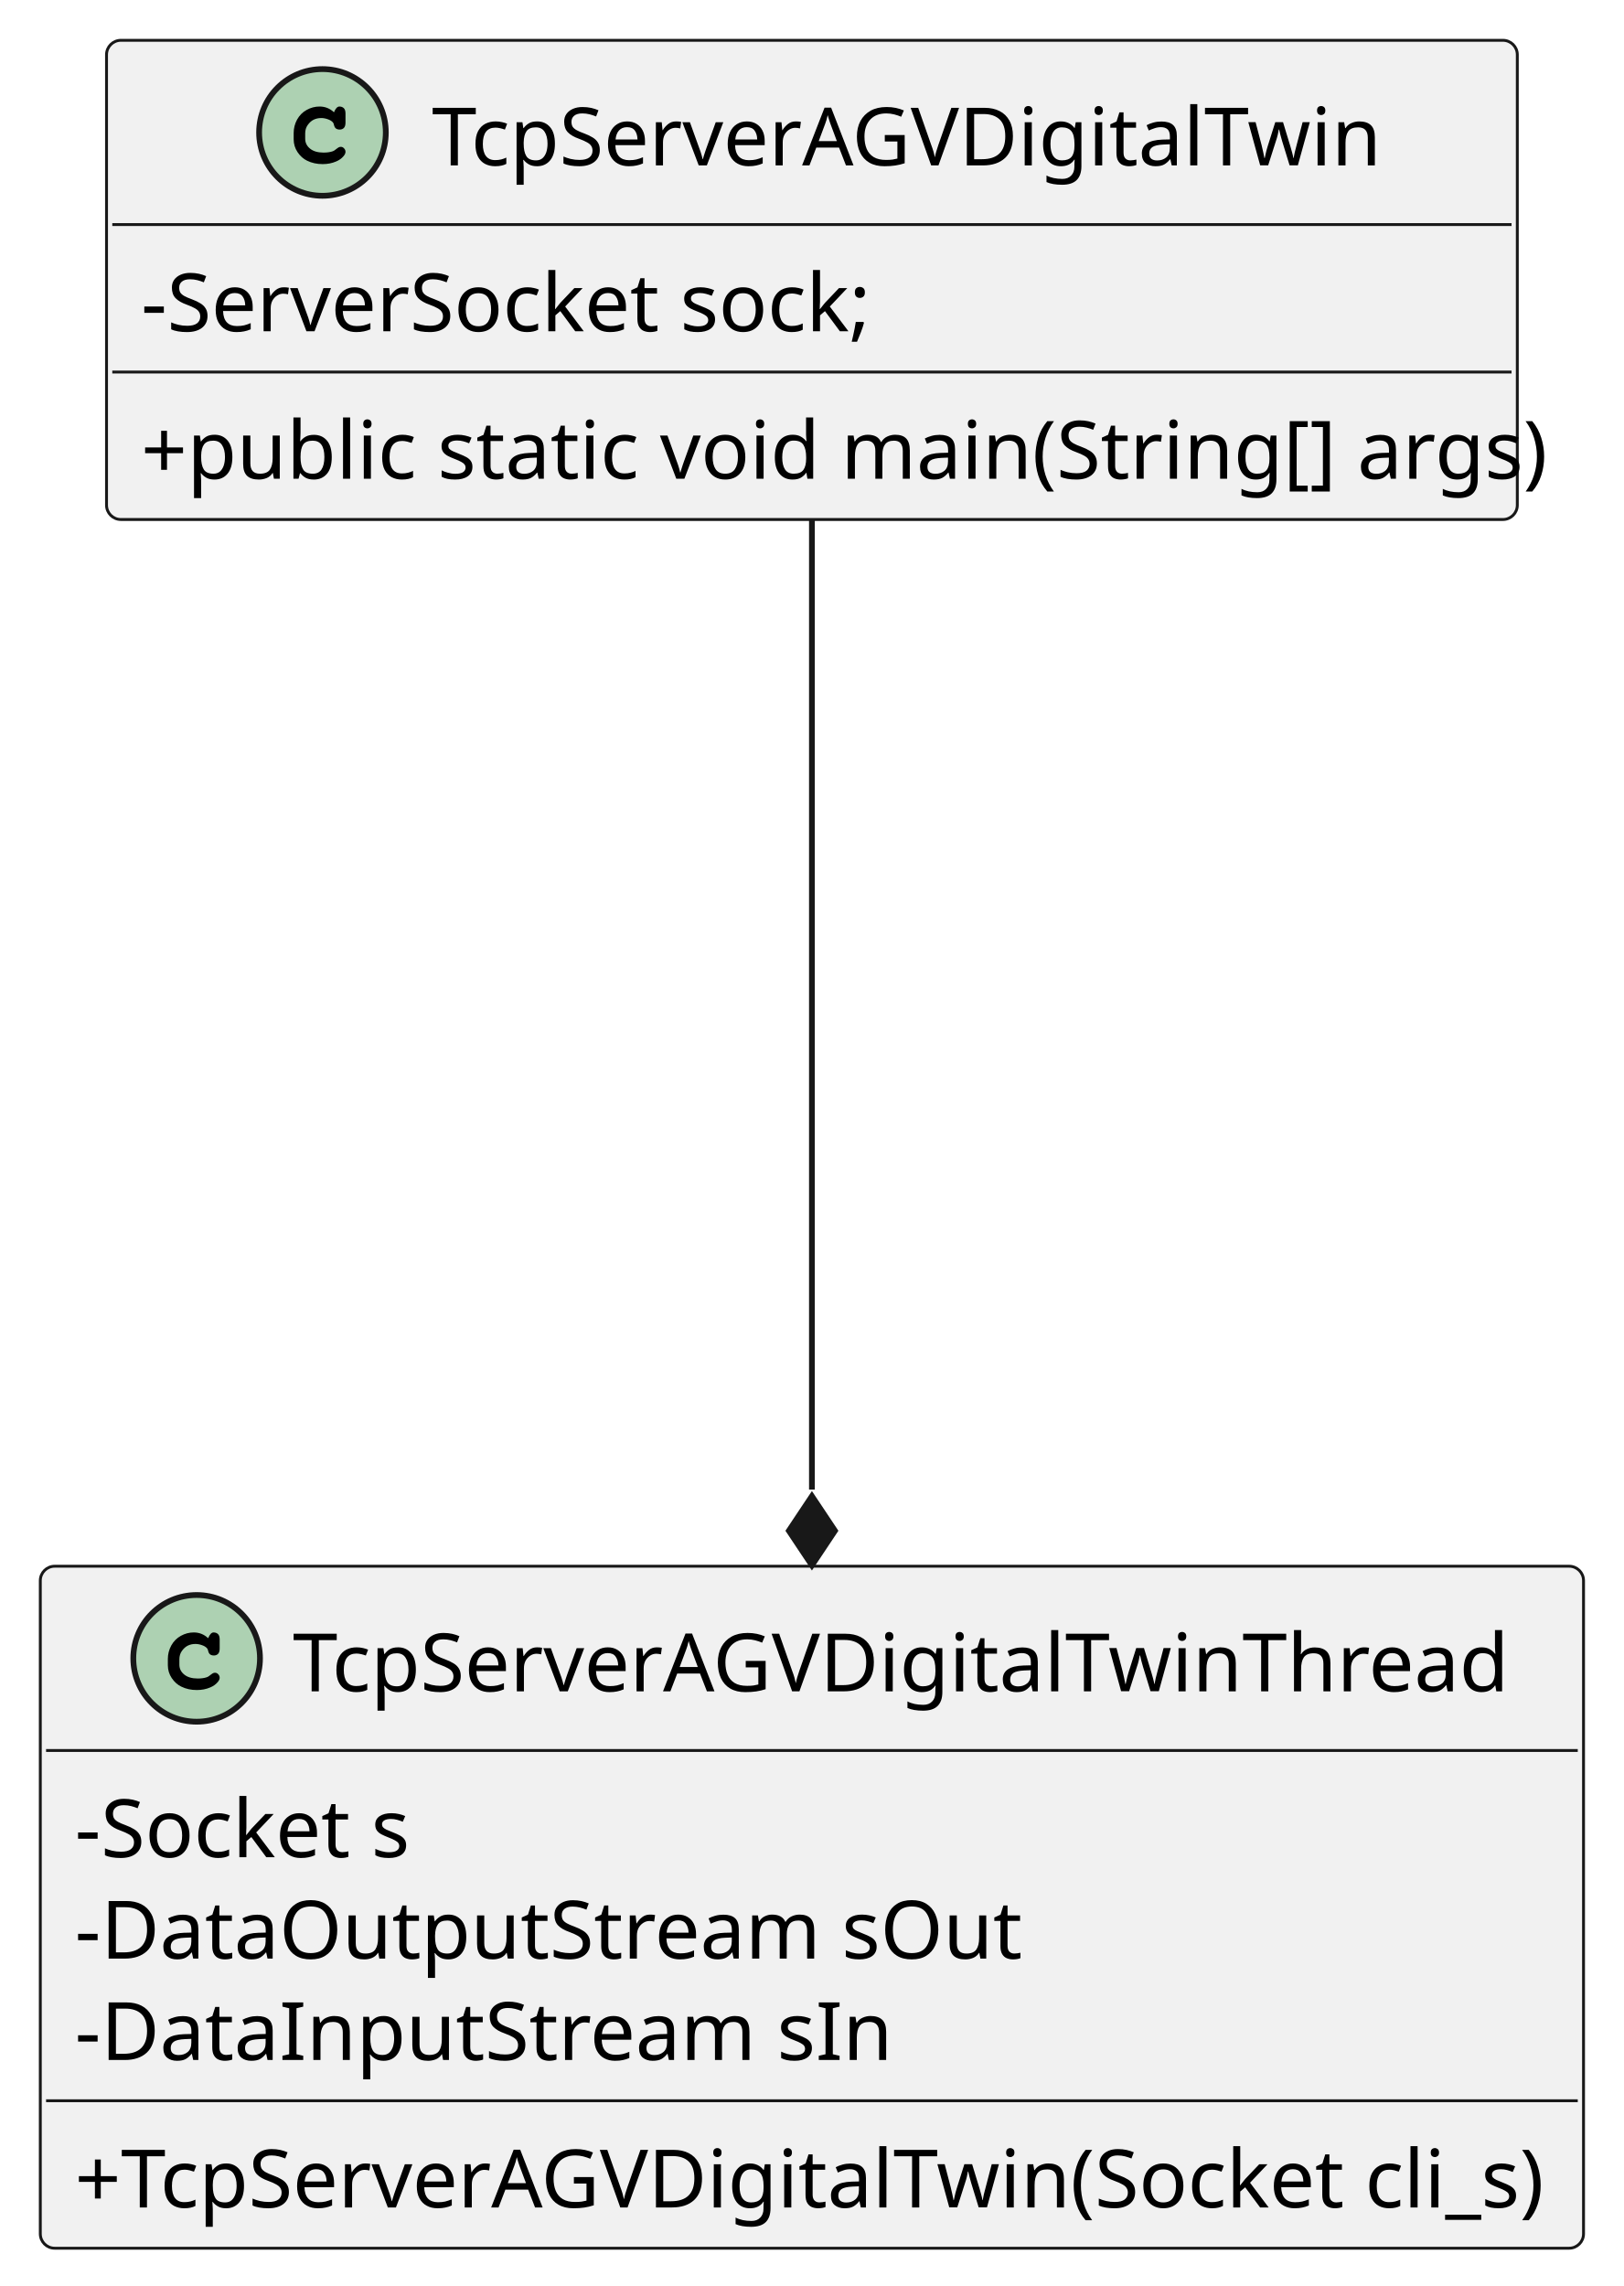
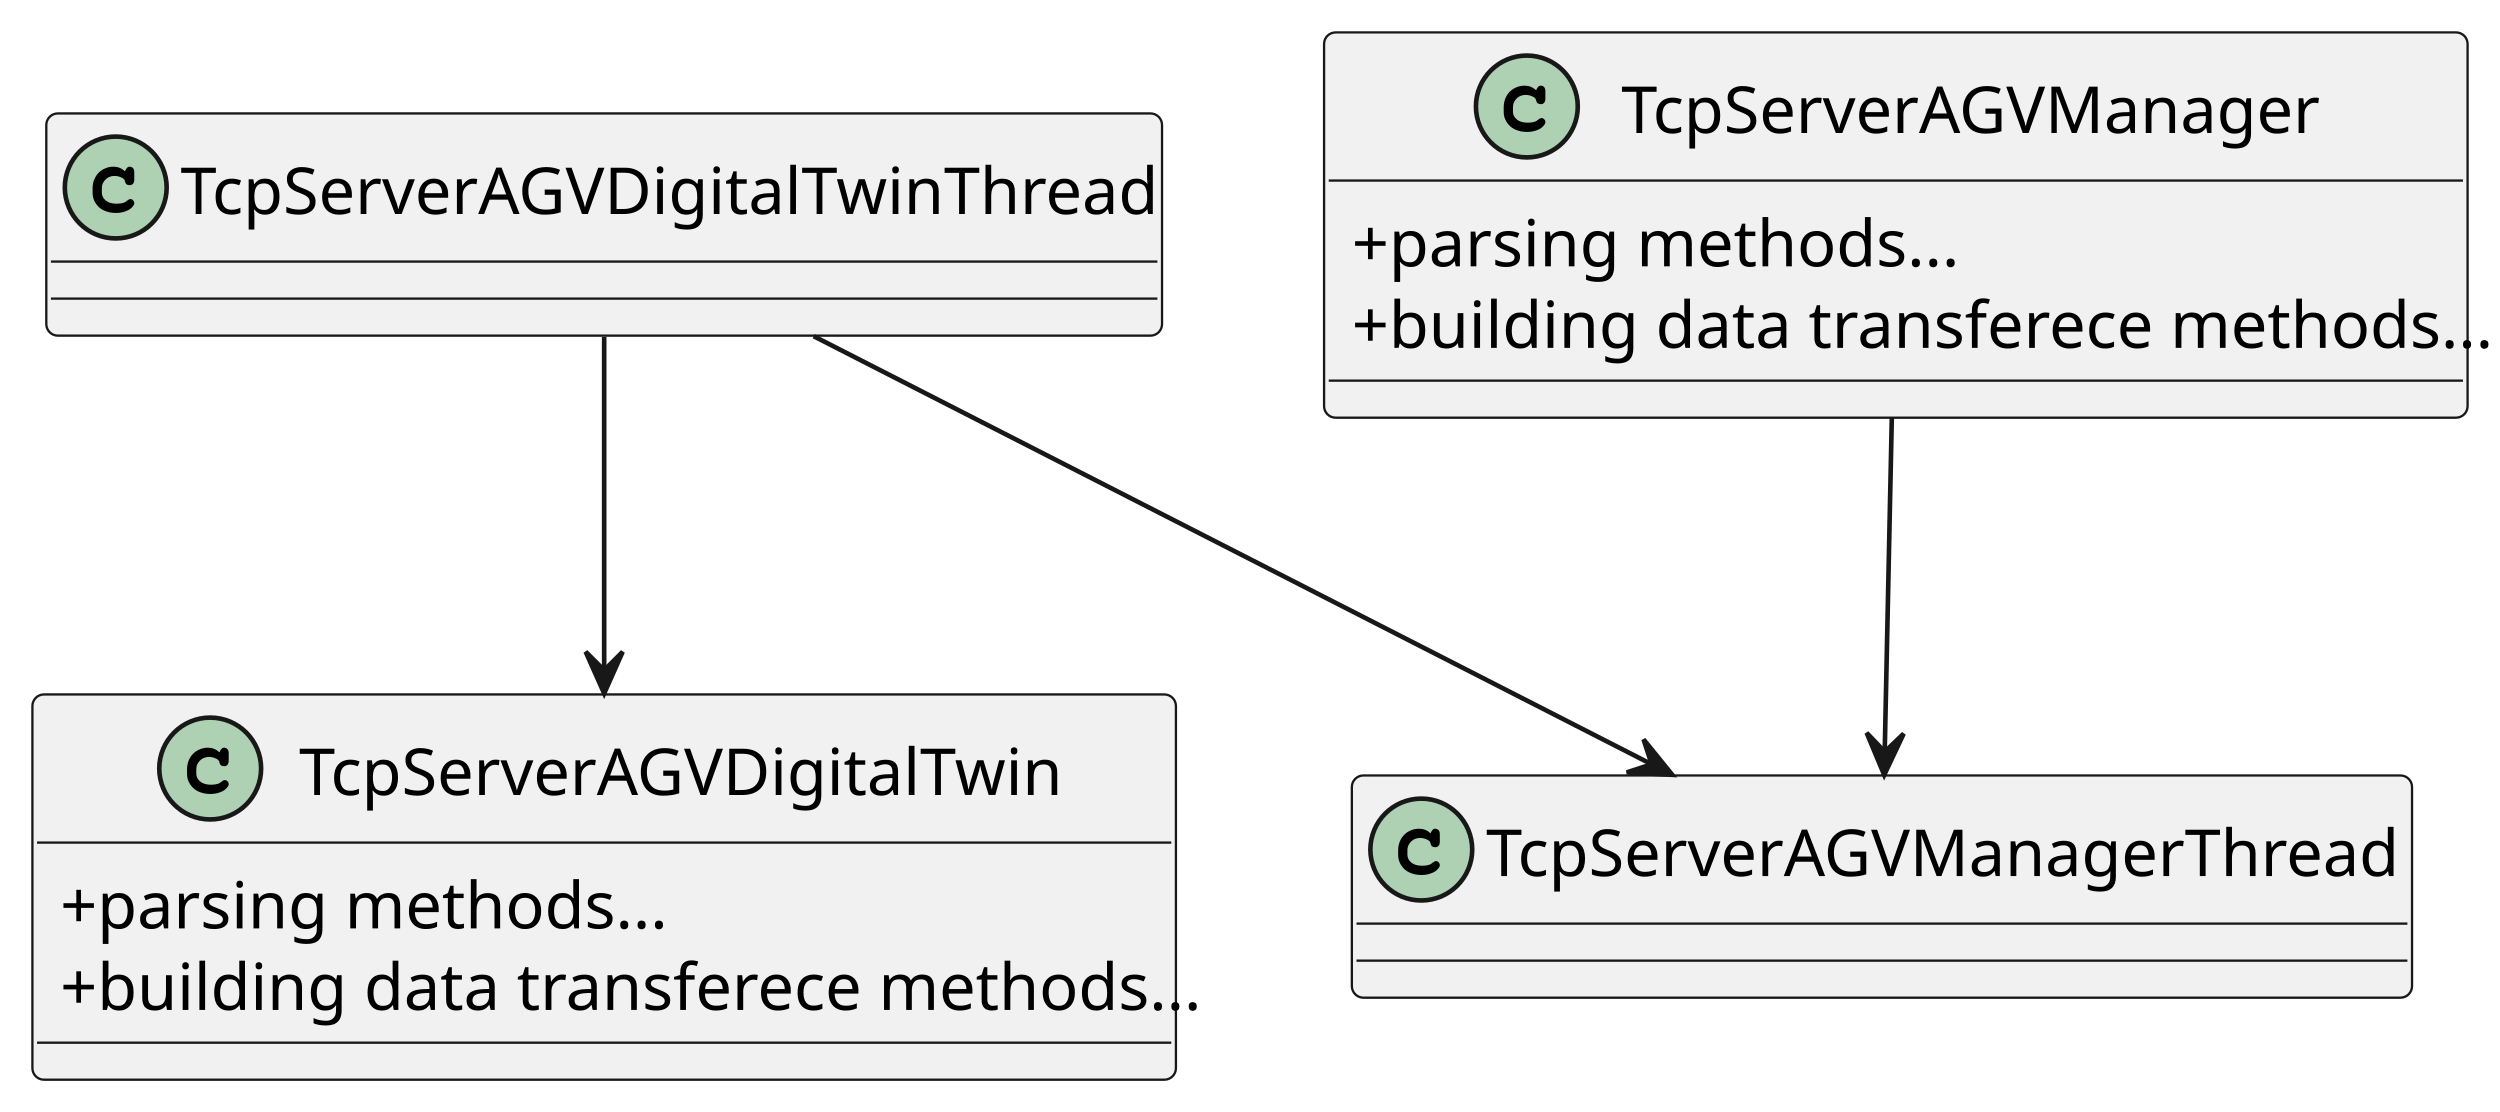
- <svg xmlns="http://www.w3.org/2000/svg" contentStyleType="text/css" height="397px" preserveAspectRatio="none" style="width:282px;height:397px;background:#FFFFFF;" version="1.1" viewBox="0 0 282 397" width="282px" zoomAndPan="magnify">
+ <svg xmlns="http://www.w3.org/2000/svg" contentStyleType="text/css" height="240px" preserveAspectRatio="none" style="width:540px;height:240px;background:#FFFFFF;" version="1.1" viewBox="0 0 540 240" width="540px" zoomAndPan="magnify">
  <defs />
  <g>
    <g id="elem_TcpServerAGVDigitalTwin">
-       <rect codeLine="4" fill="#F1F1F1" height="83.219" id="TcpServerAGVDigitalTwin" rx="2.5" ry="2.5" style="stroke:#181818;stroke-width:0.5;" width="245" x="18.5" y="7" />
-       <ellipse cx="56" cy="23" fill="#ADD1B2" rx="11" ry="11" style="stroke:#181818;stroke-width:1.0;" />
-       <path d="M58,19.5 Q58.203,19 58.438,18.75 Q58.672,18.5 58.938,18.5 Q59.406,18.5 59.703,18.781 Q60,19.062 60,19.719 L60,21.281 Q60,21.938 59.719,22.219 Q59.438,22.5 59,22.5 Q58.609,22.5 58.359,22.328 Q58.109,22.156 58,21.703 Q57.953,21.391 57.781,21.219 Q57.469,20.891 56.906,20.703 Q56.344,20.5 55.781,20.5 Q55.078,20.5 54.484,20.781 Q53.906,21.062 53.453,21.688 Q53,22.312 53,23.172 L53,24.094 Q53,25.125 53.844,25.812 Q54.688,26.5 56.188,26.5 Q57.078,26.5 57.703,26.297 Q58.062,26.188 58.469,25.828 Q58.734,25.625 58.875,25.562 Q59.016,25.5 59.188,25.5 Q59.516,25.5 59.75,25.766 Q60,26.016 60,26.375 Q60,26.719 59.656,27.125 Q59.156,27.719 58.359,28.047 Q57.312,28.5 56.031,28.5 Q54.531,28.5 53.328,27.906 Q52.359,27.438 51.672,26.422 Q51,25.406 51,24.203 L51,23.109 Q51,21.859 51.594,20.766 Q52.203,19.672 53.25,19.094 Q54.312,18.5 55.5,18.5 Q56.219,18.5 56.844,18.75 Q57.469,19 58,19.5 Z " fill="#000000" />
-       <text fill="#000000" font-family="sans-serif" font-size="14" lengthAdjust="spacing" textLength="163" x="75" y="28.729">TcpServerAGVDigitalTwin</text>
-       <line style="stroke:#181818;stroke-width:0.5;" x1="19.5" x2="262.5" y1="39" y2="39" />
-       <text fill="#000000" font-family="sans-serif" font-size="14" lengthAdjust="spacing" textLength="127" x="24.5" y="57.533">-ServerSocket sock;</text>
-       <line style="stroke:#181818;stroke-width:0.5;" x1="19.5" x2="262.5" y1="64.609" y2="64.609" />
-       <text fill="#000000" font-family="sans-serif" font-size="14" lengthAdjust="spacing" textLength="233" x="24.5" y="83.143">+public static void main(String[] args)</text>
+       <rect codeLine="3" fill="#F1F1F1" height="83.219" id="TcpServerAGVDigitalTwin" rx="2.5" ry="2.5" style="stroke:#181818;stroke-width:0.5;" width="247" x="7" y="150" />
+       <ellipse cx="45.4" cy="166" fill="#ADD1B2" rx="11" ry="11" style="stroke:#181818;stroke-width:1.0;" />
+       <path d="M47.4,162.5 Q47.603,162 47.837,161.75 Q48.072,161.5 48.337,161.5 Q48.806,161.5 49.103,161.781 Q49.4,162.062 49.4,162.719 L49.4,164.281 Q49.4,164.938 49.119,165.219 Q48.837,165.5 48.4,165.5 Q48.009,165.5 47.759,165.328 Q47.509,165.156 47.4,164.703 Q47.353,164.391 47.181,164.219 Q46.869,163.891 46.306,163.703 Q45.744,163.5 45.181,163.5 Q44.478,163.5 43.884,163.781 Q43.306,164.062 42.853,164.688 Q42.4,165.312 42.4,166.172 L42.4,167.094 Q42.4,168.125 43.244,168.812 Q44.087,169.5 45.587,169.5 Q46.478,169.5 47.103,169.297 Q47.462,169.188 47.869,168.828 Q48.134,168.625 48.275,168.562 Q48.416,168.5 48.587,168.5 Q48.916,168.5 49.15,168.766 Q49.4,169.016 49.4,169.375 Q49.4,169.719 49.056,170.125 Q48.556,170.719 47.759,171.047 Q46.712,171.5 45.431,171.5 Q43.931,171.5 42.728,170.906 Q41.759,170.438 41.072,169.422 Q40.4,168.406 40.4,167.203 L40.4,166.109 Q40.4,164.859 40.994,163.766 Q41.603,162.672 42.65,162.094 Q43.712,161.5 44.9,161.5 Q45.619,161.5 46.244,161.75 Q46.869,162 47.4,162.5 Z " fill="#000000" />
+       <text fill="#000000" font-family="sans-serif" font-size="14" lengthAdjust="spacing" textLength="163" x="64.6" y="171.728">TcpServerAGVDigitalTwin</text>
+       <line style="stroke:#181818;stroke-width:0.5;" x1="8" x2="253" y1="182" y2="182" />
+       <text fill="#000000" font-family="sans-serif" font-size="14" lengthAdjust="spacing" textLength="125" x="13" y="200.533">+parsing methods...</text>
+       <text fill="#000000" font-family="sans-serif" font-size="14" lengthAdjust="spacing" textLength="235" x="13" y="218.143">+building data transferece methods...</text>
+       <line style="stroke:#181818;stroke-width:0.5;" x1="8" x2="253" y1="225.219" y2="225.219" />
    </g>
    <g id="elem_TcpServerAGVDigitalTwinThread">
-       <rect codeLine="11" fill="#F1F1F1" height="118.438" id="TcpServerAGVDigitalTwinThread" rx="2.5" ry="2.5" style="stroke:#181818;stroke-width:0.5;" width="268" x="7" y="272" />
-       <ellipse cx="34.15" cy="288" fill="#ADD1B2" rx="11" ry="11" style="stroke:#181818;stroke-width:1.0;" />
-       <path d="M36.15,284.5 Q36.353,284 36.587,283.75 Q36.822,283.5 37.087,283.5 Q37.556,283.5 37.853,283.781 Q38.15,284.062 38.15,284.719 L38.15,286.281 Q38.15,286.938 37.869,287.219 Q37.587,287.5 37.15,287.5 Q36.759,287.5 36.509,287.328 Q36.259,287.156 36.15,286.703 Q36.103,286.391 35.931,286.219 Q35.619,285.891 35.056,285.703 Q34.494,285.5 33.931,285.5 Q33.228,285.5 32.634,285.781 Q32.056,286.062 31.603,286.688 Q31.15,287.312 31.15,288.172 L31.15,289.094 Q31.15,290.125 31.994,290.812 Q32.837,291.5 34.337,291.5 Q35.228,291.5 35.853,291.297 Q36.212,291.188 36.619,290.828 Q36.884,290.625 37.025,290.562 Q37.166,290.5 37.337,290.5 Q37.666,290.5 37.9,290.766 Q38.15,291.016 38.15,291.375 Q38.15,291.719 37.806,292.125 Q37.306,292.719 36.509,293.047 Q35.462,293.5 34.181,293.5 Q32.681,293.5 31.478,292.906 Q30.509,292.438 29.822,291.422 Q29.15,290.406 29.15,289.203 L29.15,288.109 Q29.15,286.859 29.744,285.766 Q30.353,284.672 31.4,284.094 Q32.462,283.5 33.65,283.5 Q34.369,283.5 34.994,283.75 Q35.619,284 36.15,284.5 Z " fill="#000000" />
-       <text fill="#000000" font-family="sans-serif" font-size="14" lengthAdjust="spacing" textLength="209" x="50.85" y="293.728">TcpServerAGVDigitalTwinThread</text>
-       <line style="stroke:#181818;stroke-width:0.5;" x1="8" x2="274" y1="304" y2="304" />
-       <text fill="#000000" font-family="sans-serif" font-size="14" lengthAdjust="spacing" textLength="59" x="13" y="322.533">-Socket s</text>
-       <text fill="#000000" font-family="sans-serif" font-size="14" lengthAdjust="spacing" textLength="157" x="13" y="340.143">-DataOutputStream sOut</text>
-       <text fill="#000000" font-family="sans-serif" font-size="14" lengthAdjust="spacing" textLength="133" x="13" y="357.752">-DataInputStream sIn</text>
-       <line style="stroke:#181818;stroke-width:0.5;" x1="8" x2="274" y1="364.828" y2="364.828" />
-       <text fill="#000000" font-family="sans-serif" font-size="14" lengthAdjust="spacing" textLength="256" x="13" y="383.361">+TcpServerAGVDigitalTwin(Socket cli_s)</text>
+       <rect codeLine="8" fill="#F1F1F1" height="48" id="TcpServerAGVDigitalTwinThread" rx="2.5" ry="2.5" style="stroke:#181818;stroke-width:0.5;" width="241" x="10" y="24.5" />
+       <ellipse cx="25" cy="40.5" fill="#ADD1B2" rx="11" ry="11" style="stroke:#181818;stroke-width:1.0;" />
+       <path d="M27,37 Q27.203,36.5 27.438,36.25 Q27.672,36 27.938,36 Q28.406,36 28.703,36.281 Q29,36.562 29,37.219 L29,38.781 Q29,39.438 28.719,39.719 Q28.438,40 28,40 Q27.609,40 27.359,39.828 Q27.109,39.656 27,39.203 Q26.953,38.891 26.781,38.719 Q26.469,38.391 25.906,38.203 Q25.344,38 24.781,38 Q24.078,38 23.484,38.281 Q22.906,38.562 22.453,39.188 Q22,39.812 22,40.672 L22,41.594 Q22,42.625 22.844,43.312 Q23.688,44 25.188,44 Q26.078,44 26.703,43.797 Q27.062,43.688 27.469,43.328 Q27.734,43.125 27.875,43.062 Q28.016,43 28.188,43 Q28.516,43 28.75,43.266 Q29,43.516 29,43.875 Q29,44.219 28.656,44.625 Q28.156,45.219 27.359,45.547 Q26.312,46 25.031,46 Q23.531,46 22.328,45.406 Q21.359,44.938 20.672,43.922 Q20,42.906 20,41.703 L20,40.609 Q20,39.359 20.594,38.266 Q21.203,37.172 22.25,36.594 Q23.312,36 24.5,36 Q25.219,36 25.844,36.25 Q26.469,36.5 27,37 Z " fill="#000000" />
+       <text fill="#000000" font-family="sans-serif" font-size="14" lengthAdjust="spacing" textLength="209" x="39" y="46.228">TcpServerAGVDigitalTwinThread</text>
+       <line style="stroke:#181818;stroke-width:0.5;" x1="11" x2="250" y1="56.5" y2="56.5" />
+       <line style="stroke:#181818;stroke-width:0.5;" x1="11" x2="250" y1="64.5" y2="64.5" />
    </g>
-     <g id="link_TcpServerAGVDigitalTwin_TcpServerAGVDigitalTwinThread">
-       <path codeLine="19" d="M141,90.29 C141,134.34 141,205.37 141,258.69 " fill="none" id="TcpServerAGVDigitalTwin-to-TcpServerAGVDigitalTwinThread" style="stroke:#181818;stroke-width:1.0;" />
-       <polygon fill="#181818" points="141,271.84,145,265.84,141,259.84,137,265.84,141,271.84" style="stroke:#181818;stroke-width:1.0;" />
+     <g id="elem_TcpServerAGVManager">
+       <rect codeLine="12" fill="#F1F1F1" height="83.219" id="TcpServerAGVManager" rx="2.5" ry="2.5" style="stroke:#181818;stroke-width:0.5;" width="247" x="286" y="7" />
+       <ellipse cx="329.8" cy="23" fill="#ADD1B2" rx="11" ry="11" style="stroke:#181818;stroke-width:1.0;" />
+       <path d="M331.8,19.5 Q332.003,19 332.238,18.75 Q332.472,18.5 332.738,18.5 Q333.206,18.5 333.503,18.781 Q333.8,19.062 333.8,19.719 L333.8,21.281 Q333.8,21.938 333.519,22.219 Q333.238,22.5 332.8,22.5 Q332.409,22.5 332.159,22.328 Q331.909,22.156 331.8,21.703 Q331.753,21.391 331.581,21.219 Q331.269,20.891 330.706,20.703 Q330.144,20.5 329.581,20.5 Q328.878,20.5 328.284,20.781 Q327.706,21.062 327.253,21.688 Q326.8,22.312 326.8,23.172 L326.8,24.094 Q326.8,25.125 327.644,25.812 Q328.488,26.5 329.988,26.5 Q330.878,26.5 331.503,26.297 Q331.863,26.188 332.269,25.828 Q332.534,25.625 332.675,25.562 Q332.816,25.5 332.988,25.5 Q333.316,25.5 333.55,25.766 Q333.8,26.016 333.8,26.375 Q333.8,26.719 333.456,27.125 Q332.956,27.719 332.159,28.047 Q331.113,28.5 329.831,28.5 Q328.331,28.5 327.128,27.906 Q326.159,27.438 325.472,26.422 Q324.8,25.406 324.8,24.203 L324.8,23.109 Q324.8,21.859 325.394,20.766 Q326.003,19.672 327.05,19.094 Q328.113,18.5 329.3,18.5 Q330.019,18.5 330.644,18.75 Q331.269,19 331.8,19.5 Z " fill="#000000" />
+       <text fill="#000000" font-family="sans-serif" font-size="14" lengthAdjust="spacing" textLength="151" x="350.2" y="28.729">TcpServerAGVManager</text>
+       <line style="stroke:#181818;stroke-width:0.5;" x1="287" x2="532" y1="39" y2="39" />
+       <text fill="#000000" font-family="sans-serif" font-size="14" lengthAdjust="spacing" textLength="125" x="292" y="57.533">+parsing methods...</text>
+       <text fill="#000000" font-family="sans-serif" font-size="14" lengthAdjust="spacing" textLength="235" x="292" y="75.143">+building data transferece methods...</text>
+       <line style="stroke:#181818;stroke-width:0.5;" x1="287" x2="532" y1="82.219" y2="82.219" />
+     </g>
+     <g id="elem_TcpServerAGVManagerThread">
+       <rect codeLine="17" fill="#F1F1F1" height="48" id="TcpServerAGVManagerThread" rx="2.5" ry="2.5" style="stroke:#181818;stroke-width:0.5;" width="229" x="292" y="167.5" />
+       <ellipse cx="307" cy="183.5" fill="#ADD1B2" rx="11" ry="11" style="stroke:#181818;stroke-width:1.0;" />
+       <path d="M309,180 Q309.203,179.5 309.438,179.25 Q309.672,179 309.938,179 Q310.406,179 310.703,179.281 Q311,179.562 311,180.219 L311,181.781 Q311,182.438 310.719,182.719 Q310.438,183 310,183 Q309.609,183 309.359,182.828 Q309.109,182.656 309,182.203 Q308.953,181.891 308.781,181.719 Q308.469,181.391 307.906,181.203 Q307.344,181 306.781,181 Q306.078,181 305.484,181.281 Q304.906,181.562 304.453,182.188 Q304,182.812 304,183.672 L304,184.594 Q304,185.625 304.844,186.312 Q305.688,187 307.188,187 Q308.078,187 308.703,186.797 Q309.062,186.688 309.469,186.328 Q309.734,186.125 309.875,186.062 Q310.016,186 310.188,186 Q310.516,186 310.75,186.266 Q311,186.516 311,186.875 Q311,187.219 310.656,187.625 Q310.156,188.219 309.359,188.547 Q308.312,189 307.031,189 Q305.531,189 304.328,188.406 Q303.359,187.938 302.672,186.922 Q302,185.906 302,184.703 L302,183.609 Q302,182.359 302.594,181.266 Q303.203,180.172 304.25,179.594 Q305.312,179 306.5,179 Q307.219,179 307.844,179.25 Q308.469,179.5 309,180 Z " fill="#000000" />
+       <text fill="#000000" font-family="sans-serif" font-size="14" lengthAdjust="spacing" textLength="197" x="321" y="189.228">TcpServerAGVManagerThread</text>
+       <line style="stroke:#181818;stroke-width:0.5;" x1="293" x2="520" y1="199.5" y2="199.5" />
+       <line style="stroke:#181818;stroke-width:0.5;" x1="293" x2="520" y1="207.5" y2="207.5" />
+     </g>
+     <g id="link_TcpServerAGVDigitalTwinThread_TcpServerAGVDigitalTwin">
+       <path codeLine="26" d="M130.5,72.78 C130.5,92.28 130.5,120.7 130.5,144.72 " fill="none" id="TcpServerAGVDigitalTwinThread-to-TcpServerAGVDigitalTwin" style="stroke:#181818;stroke-width:1.0;" />
+       <polygon fill="#181818" points="130.5,149.78,134.5,140.78,130.5,144.78,126.5,140.78,130.5,149.78" style="stroke:#181818;stroke-width:1.0;" />
+     </g>
+     <g id="link_TcpServerAGVManager_TcpServerAGVManagerThread">
+       <path codeLine="28" d="M408.63,90.28 C408.14,113.38 407.54,141.68 407.1,162.31 " fill="none" id="TcpServerAGVManager-to-TcpServerAGVManagerThread" style="stroke:#181818;stroke-width:1.0;" />
+       <polygon fill="#181818" points="406.99,167.38,411.195,158.474,407.104,162.381,403.197,158.291,406.99,167.38" style="stroke:#181818;stroke-width:1.0;" />
+     </g>
+     <g id="link_TcpServerAGVDigitalTwinThread_TcpServerAGVManagerThread">
+       <path codeLine="30" d="M175.77,72.63 C225.5,98.03 305.13,138.71 356.62,165.02 " fill="none" id="TcpServerAGVDigitalTwinThread-to-TcpServerAGVManagerThread" style="stroke:#181818;stroke-width:1.0;" />
+       <polygon fill="#181818" points="361.21,167.36,355.007,159.71,356.755,165.09,351.375,166.837,361.21,167.36" style="stroke:#181818;stroke-width:1.0;" />
    </g>
  </g>
</svg>
